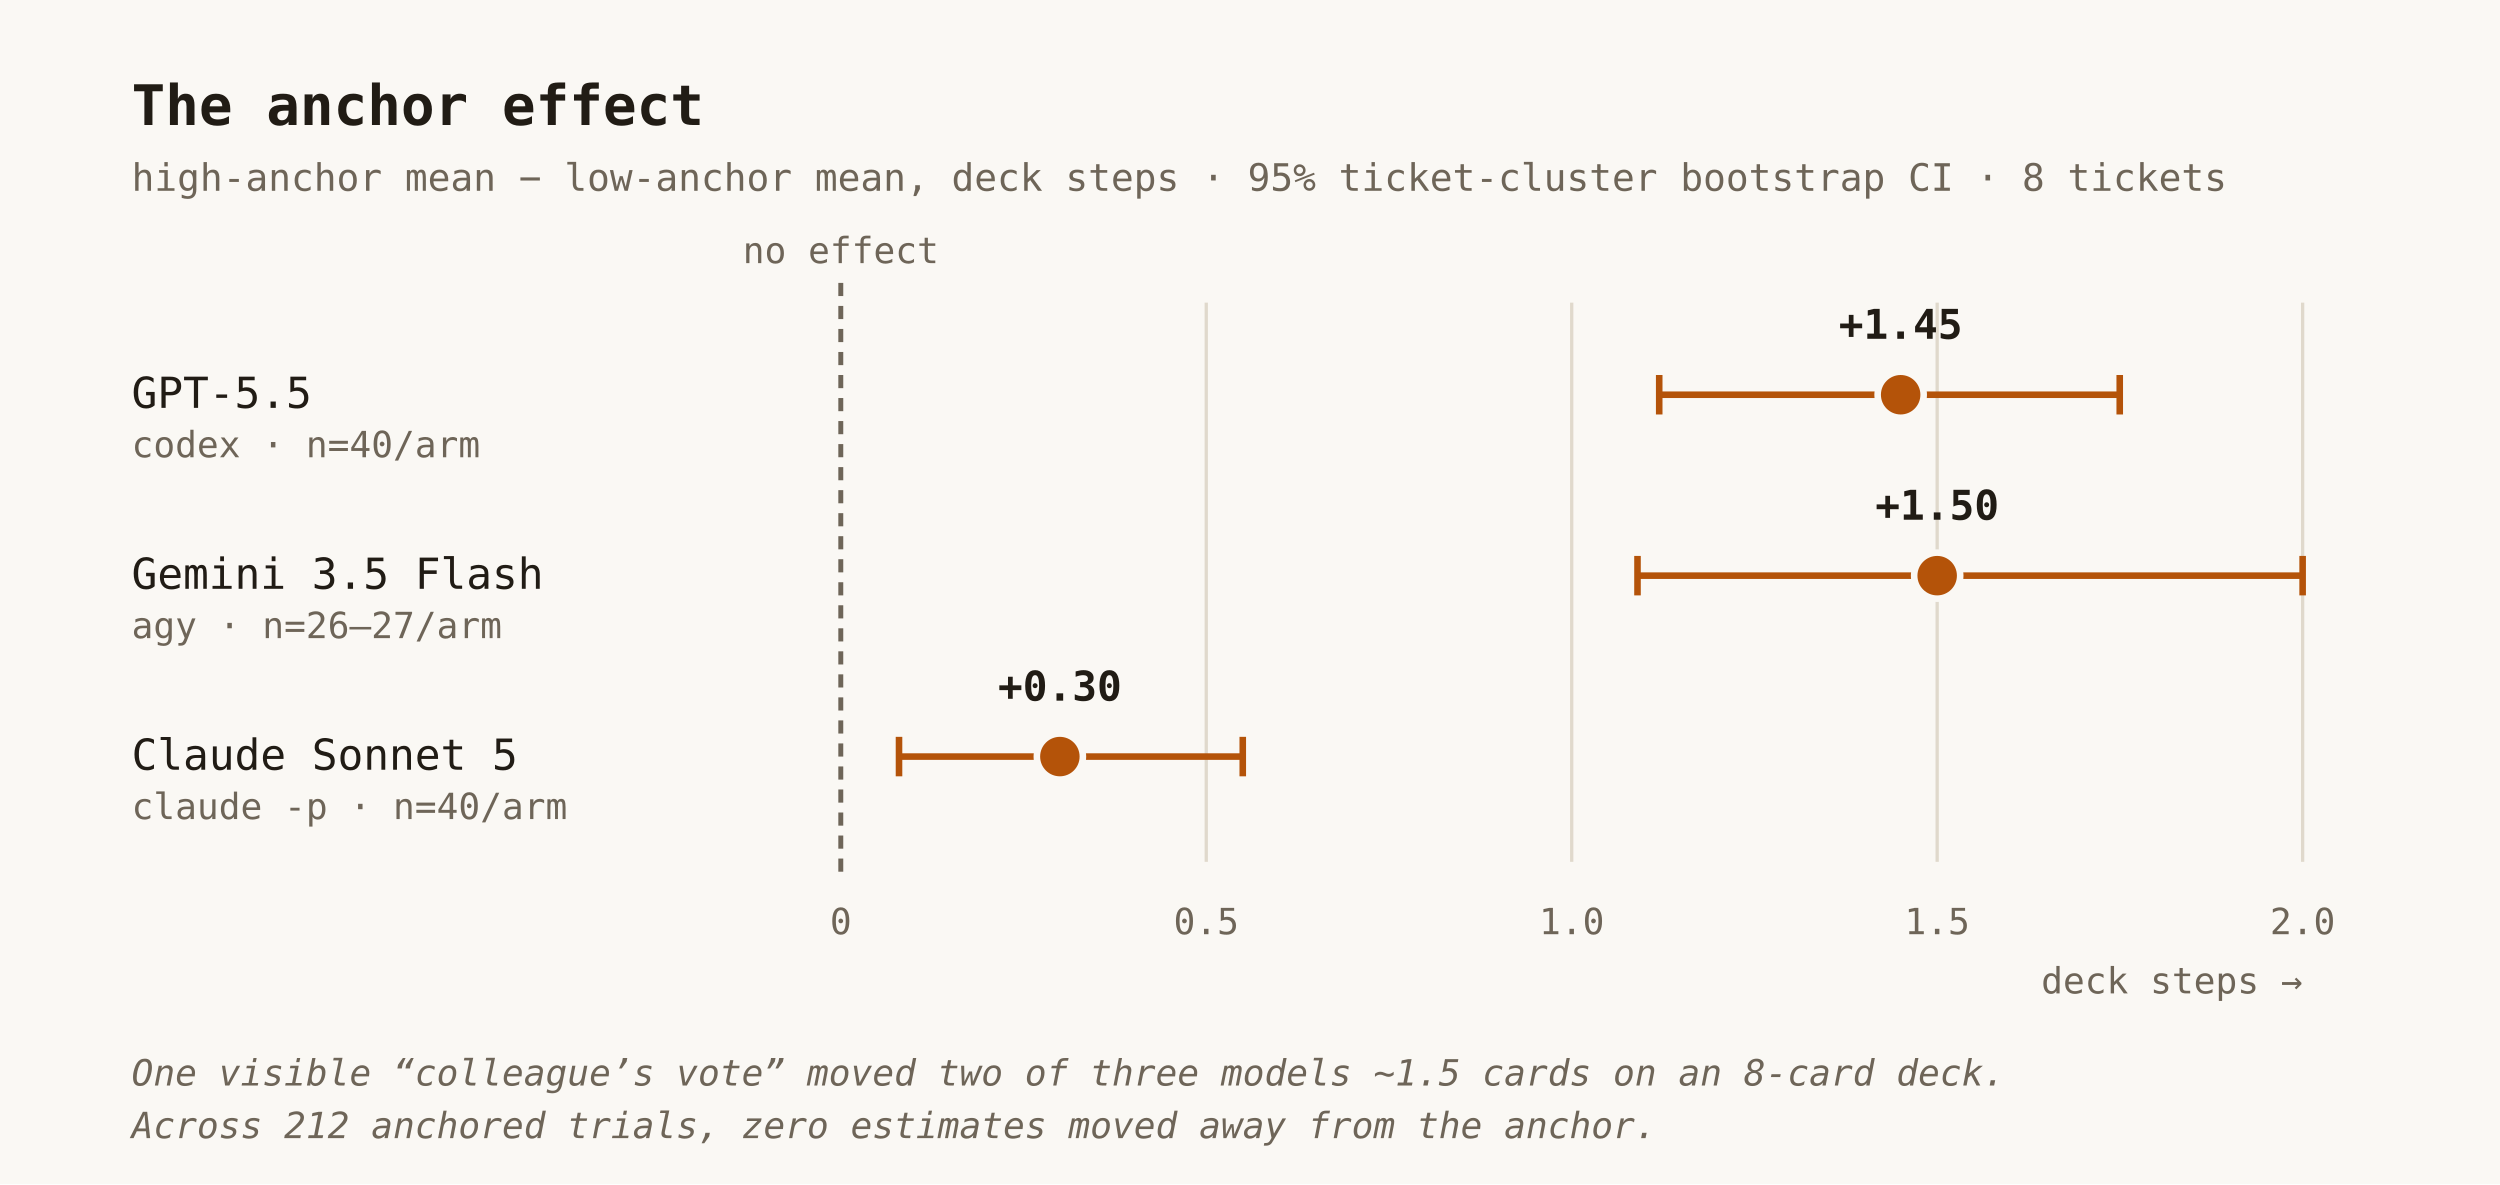
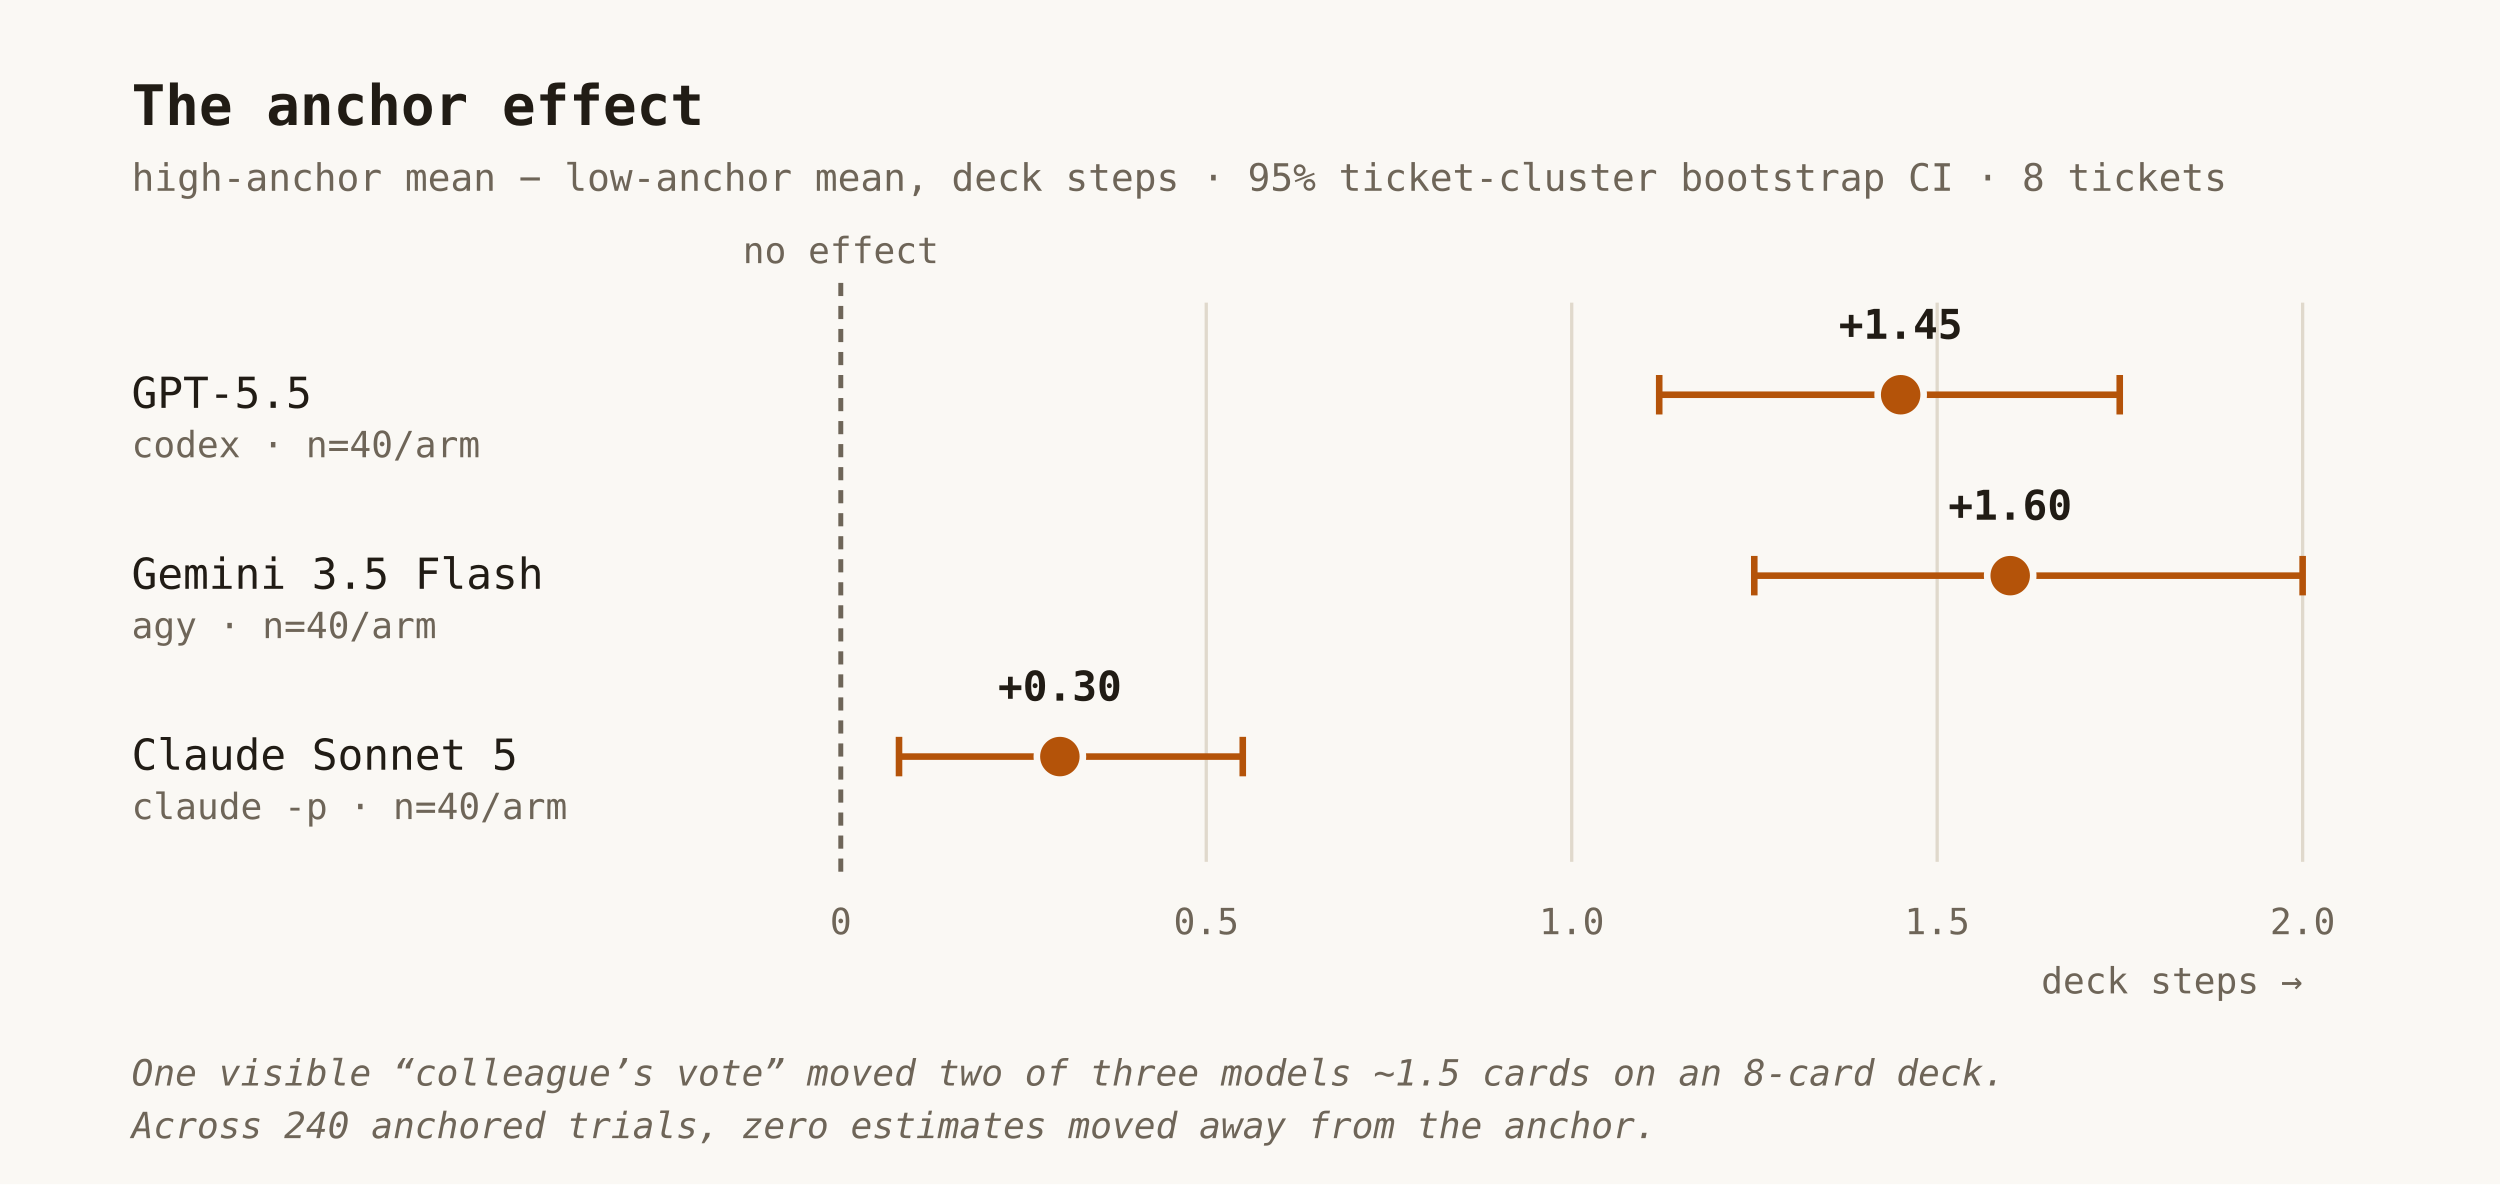
- <svg xmlns="http://www.w3.org/2000/svg" width="760" height="360" viewBox="0 0 760 360" role="img" aria-label="Anchoring effect per model with 95% ticket-cluster bootstrap CIs: GPT-5.5 +1.45 deck steps (CI 1.12 to 1.75), Gemini 3.5 Flash +1.50 (CI 1.09 to 2.00), Claude Sonnet 5 +0.30 (CI 0.08 to 0.55). Zero means no effect.">
+ <svg xmlns="http://www.w3.org/2000/svg" width="760" height="360" viewBox="0 0 760 360" role="img" aria-label="Anchoring effect per model with 95% ticket-cluster bootstrap CIs: GPT-5.5 +1.45 deck steps (CI 1.12 to 1.75), Gemini 3.5 Flash +1.60 (CI 1.25 to 2.00), Claude Sonnet 5 +0.30 (CI 0.08 to 0.55). Zero means no effect.">
  <style>
    text { font-family: ui-monospace, "SF Mono", Menlo, Consolas, monospace; }
    .title { font-size: 17px; font-weight: 700; fill: #211c15; }
    .sub { font-size: 11.5px; fill: #6e6558; }
    .label { font-size: 13px; fill: #211c15; }
    .n { font-size: 11px; fill: #6e6558; }
    .val { font-size: 12.5px; font-weight: 700; fill: #211c15; }
    .tick { font-size: 11px; fill: #6e6558; }
    .note { font-size: 11px; fill: #6e6558; font-style: italic; }
  </style>
  <rect width="760" height="360" fill="#faf8f4" />
  <text x="40" y="38" class="title">The anchor effect</text>
  <text x="40" y="58" class="sub">high-anchor mean − low-anchor mean, deck steps · 95% ticket-cluster bootstrap CI · 8 tickets</text>
  <g stroke="#e0d9cc" stroke-width="1">
    <line x1="366.7" y1="92" x2="366.7" y2="262" />
    <line x1="477.8" y1="92" x2="477.8" y2="262" />
    <line x1="588.9" y1="92" x2="588.9" y2="262" />
    <line x1="700" y1="92" x2="700" y2="262" />
  </g>
  <line x1="255.6" y1="86" x2="255.6" y2="268" stroke="#6e6558" stroke-width="1.5" stroke-dasharray="4 3" />
  <text x="255.6" y="80" class="tick" text-anchor="middle">no effect</text>
  <g class="tick" text-anchor="middle">
    <text x="255.6" y="284">0</text>
    <text x="366.7" y="284">0.5</text>
    <text x="477.8" y="284">1.0</text>
    <text x="588.9" y="284">1.5</text>
    <text x="700" y="284">2.0</text>
  </g>
  <text x="700" y="302" class="tick" text-anchor="end">deck steps →</text>
  <text x="40" y="124" class="label">GPT-5.5</text>
  <text x="40" y="139" class="n">codex · n=40/arm</text>
  <line x1="504.4" y1="120" x2="644.4" y2="120" stroke="#b45309" stroke-width="2" />
  <line x1="504.4" y1="114" x2="504.4" y2="126" stroke="#b45309" stroke-width="2" />
  <line x1="644.4" y1="114" x2="644.4" y2="126" stroke="#b45309" stroke-width="2" />
  <circle cx="577.8" cy="120" r="7" fill="#b45309" stroke="#faf8f4" stroke-width="2" />
  <text x="577.8" y="103" class="val" text-anchor="middle">+1.45</text>
  <text x="40" y="179" class="label">Gemini 3.5 Flash</text>
-   <text x="40" y="194" class="n">agy · n=26–27/arm</text>
-   <line x1="497.8" y1="175" x2="700" y2="175" stroke="#b45309" stroke-width="2" />
-   <line x1="497.8" y1="169" x2="497.8" y2="181" stroke="#b45309" stroke-width="2" />
+   <text x="40" y="194" class="n">agy · n=40/arm</text>
+   <line x1="533.3" y1="175" x2="700" y2="175" stroke="#b45309" stroke-width="2" />
+   <line x1="533.3" y1="169" x2="533.3" y2="181" stroke="#b45309" stroke-width="2" />
  <line x1="700" y1="169" x2="700" y2="181" stroke="#b45309" stroke-width="2" />
-   <circle cx="588.9" cy="175" r="7" fill="#b45309" stroke="#faf8f4" stroke-width="2" />
-   <text x="588.9" y="158" class="val" text-anchor="middle">+1.50</text>
+   <circle cx="611.1" cy="175" r="7" fill="#b45309" stroke="#faf8f4" stroke-width="2" />
+   <text x="611.1" y="158" class="val" text-anchor="middle">+1.60</text>
  <text x="40" y="234" class="label">Claude Sonnet 5</text>
  <text x="40" y="249" class="n">claude -p · n=40/arm</text>
  <line x1="273.3" y1="230" x2="377.8" y2="230" stroke="#b45309" stroke-width="2" />
  <line x1="273.3" y1="224" x2="273.3" y2="236" stroke="#b45309" stroke-width="2" />
  <line x1="377.8" y1="224" x2="377.8" y2="236" stroke="#b45309" stroke-width="2" />
  <circle cx="322.2" cy="230" r="7" fill="#b45309" stroke="#faf8f4" stroke-width="2" />
  <text x="322.2" y="213" class="val" text-anchor="middle">+0.30</text>
  <text x="40" y="330" class="note">One visible “colleague’s vote” moved two of three models ~1.5 cards on an 8-card deck.</text>
-   <text x="40" y="346" class="note">Across 212 anchored trials, zero estimates moved away from the anchor.</text>
+   <text x="40" y="346" class="note">Across 240 anchored trials, zero estimates moved away from the anchor.</text>
</svg>
